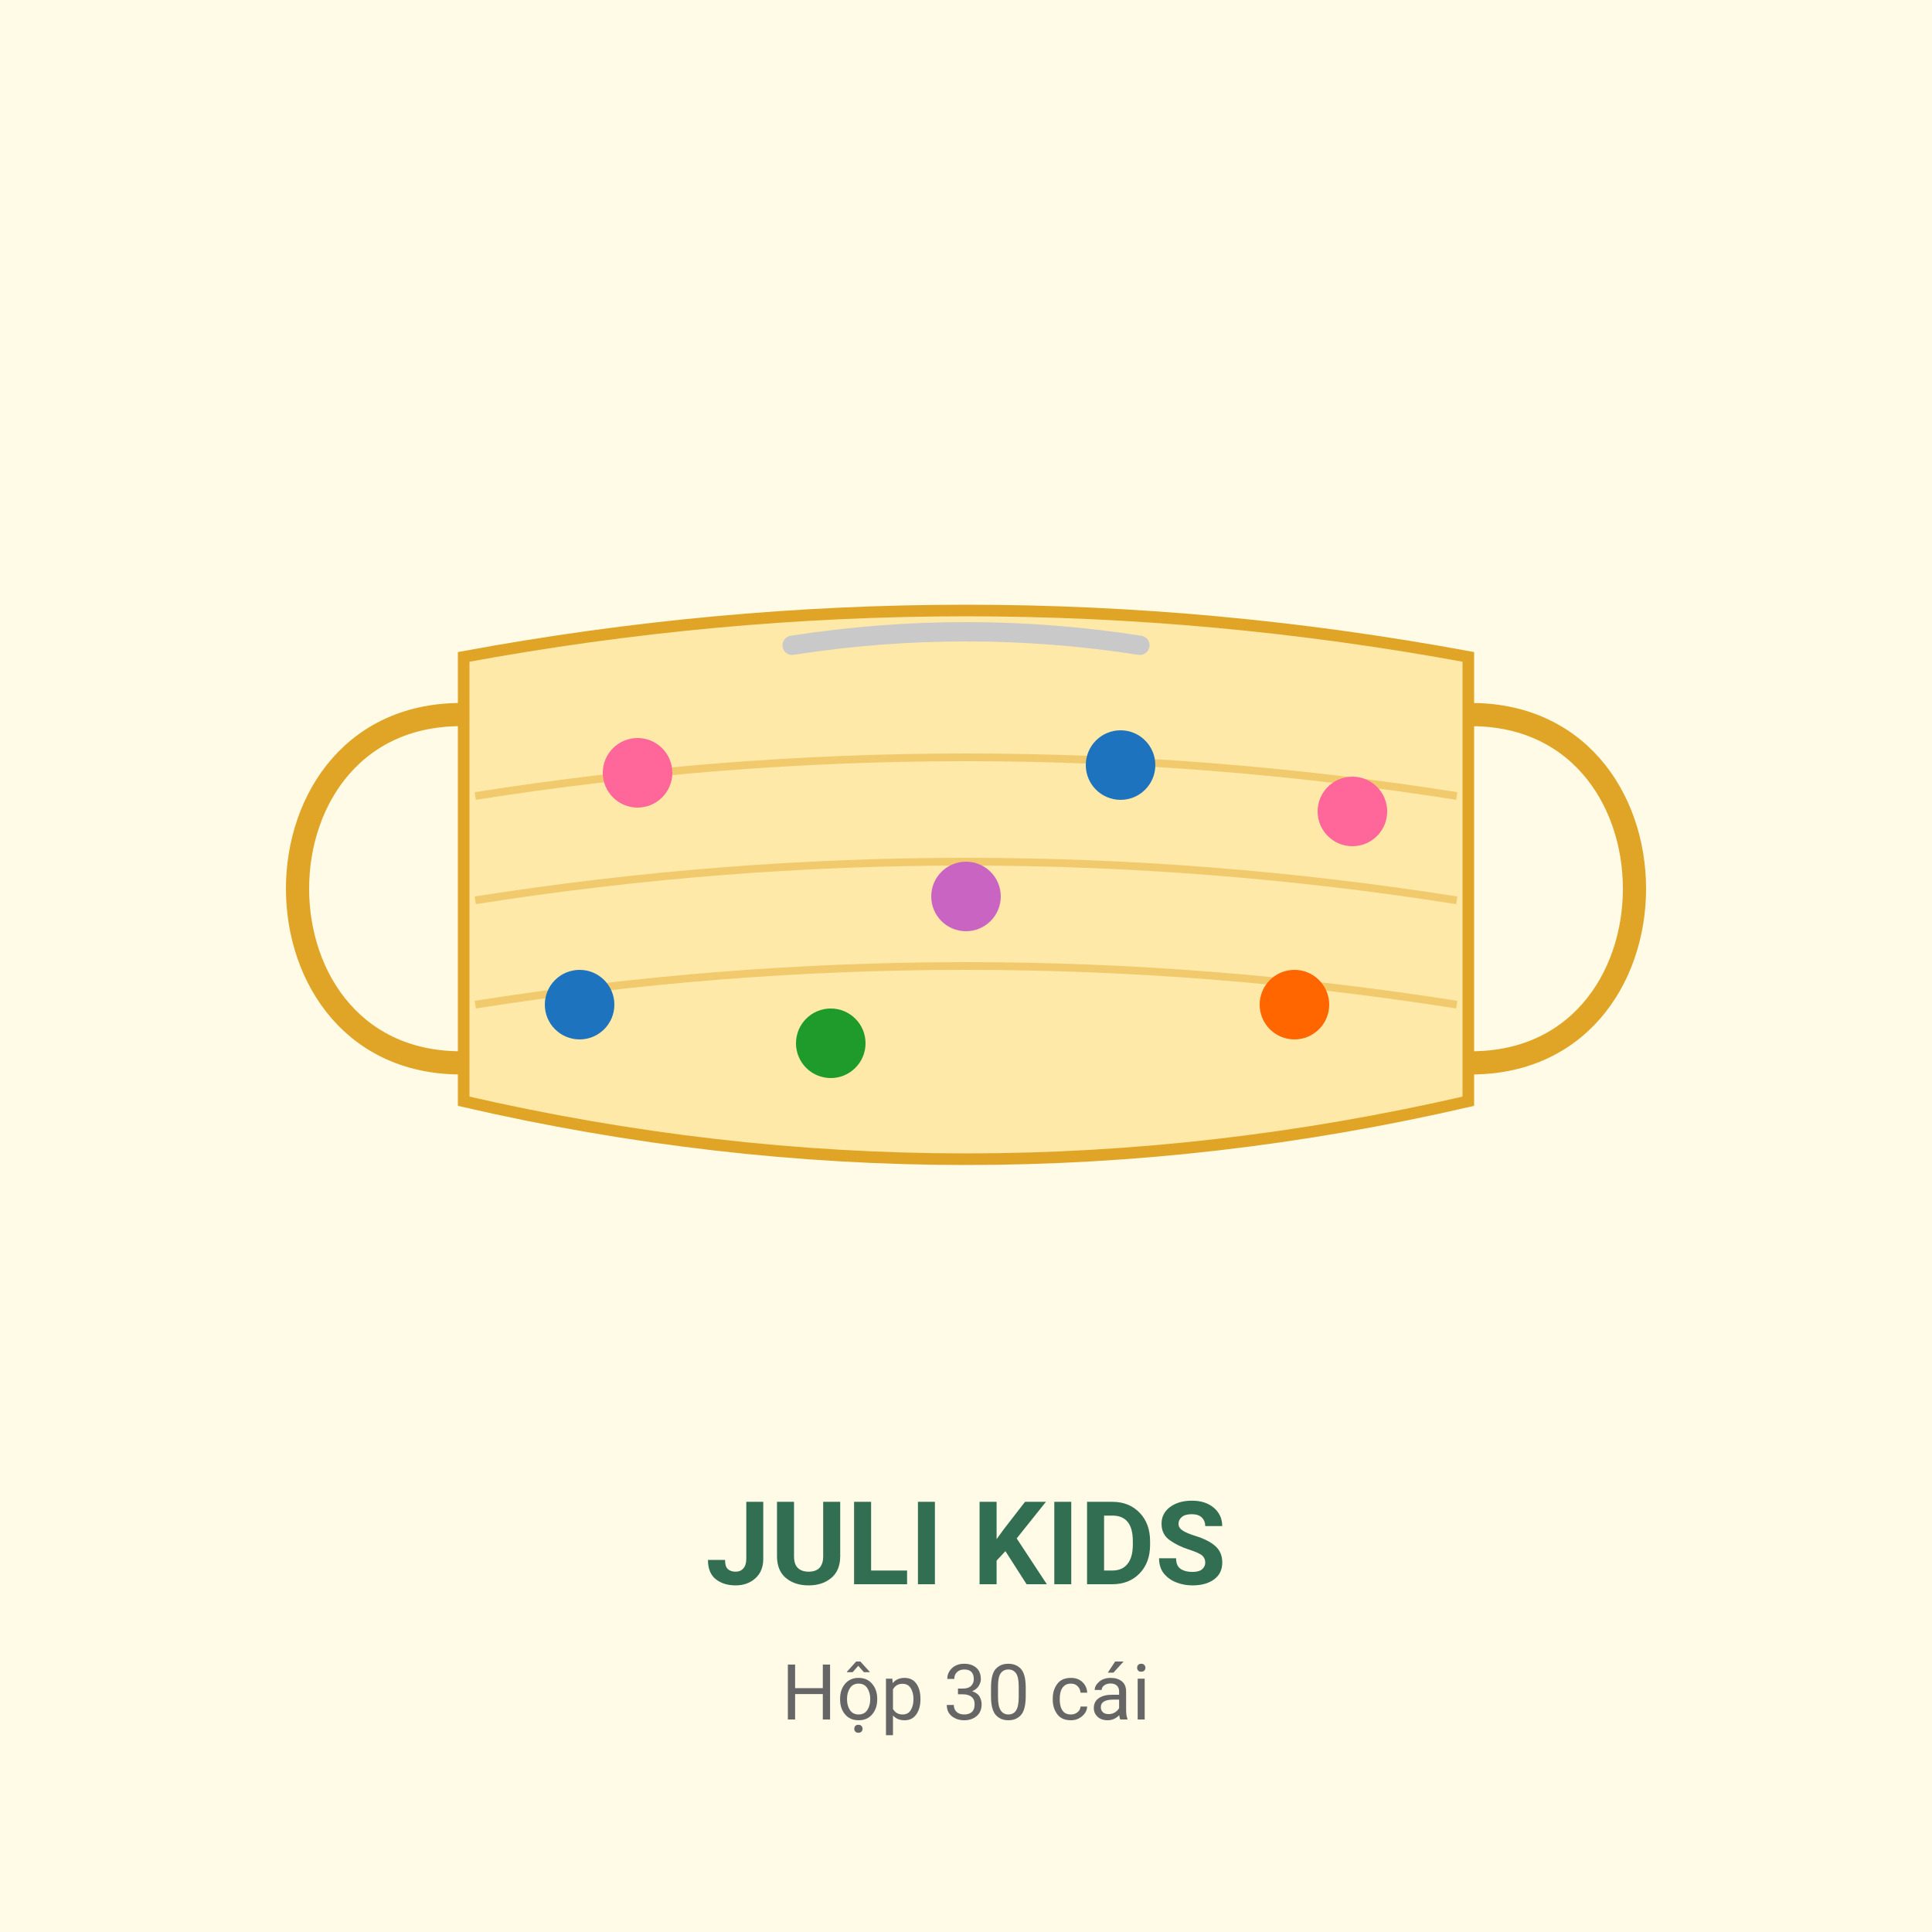
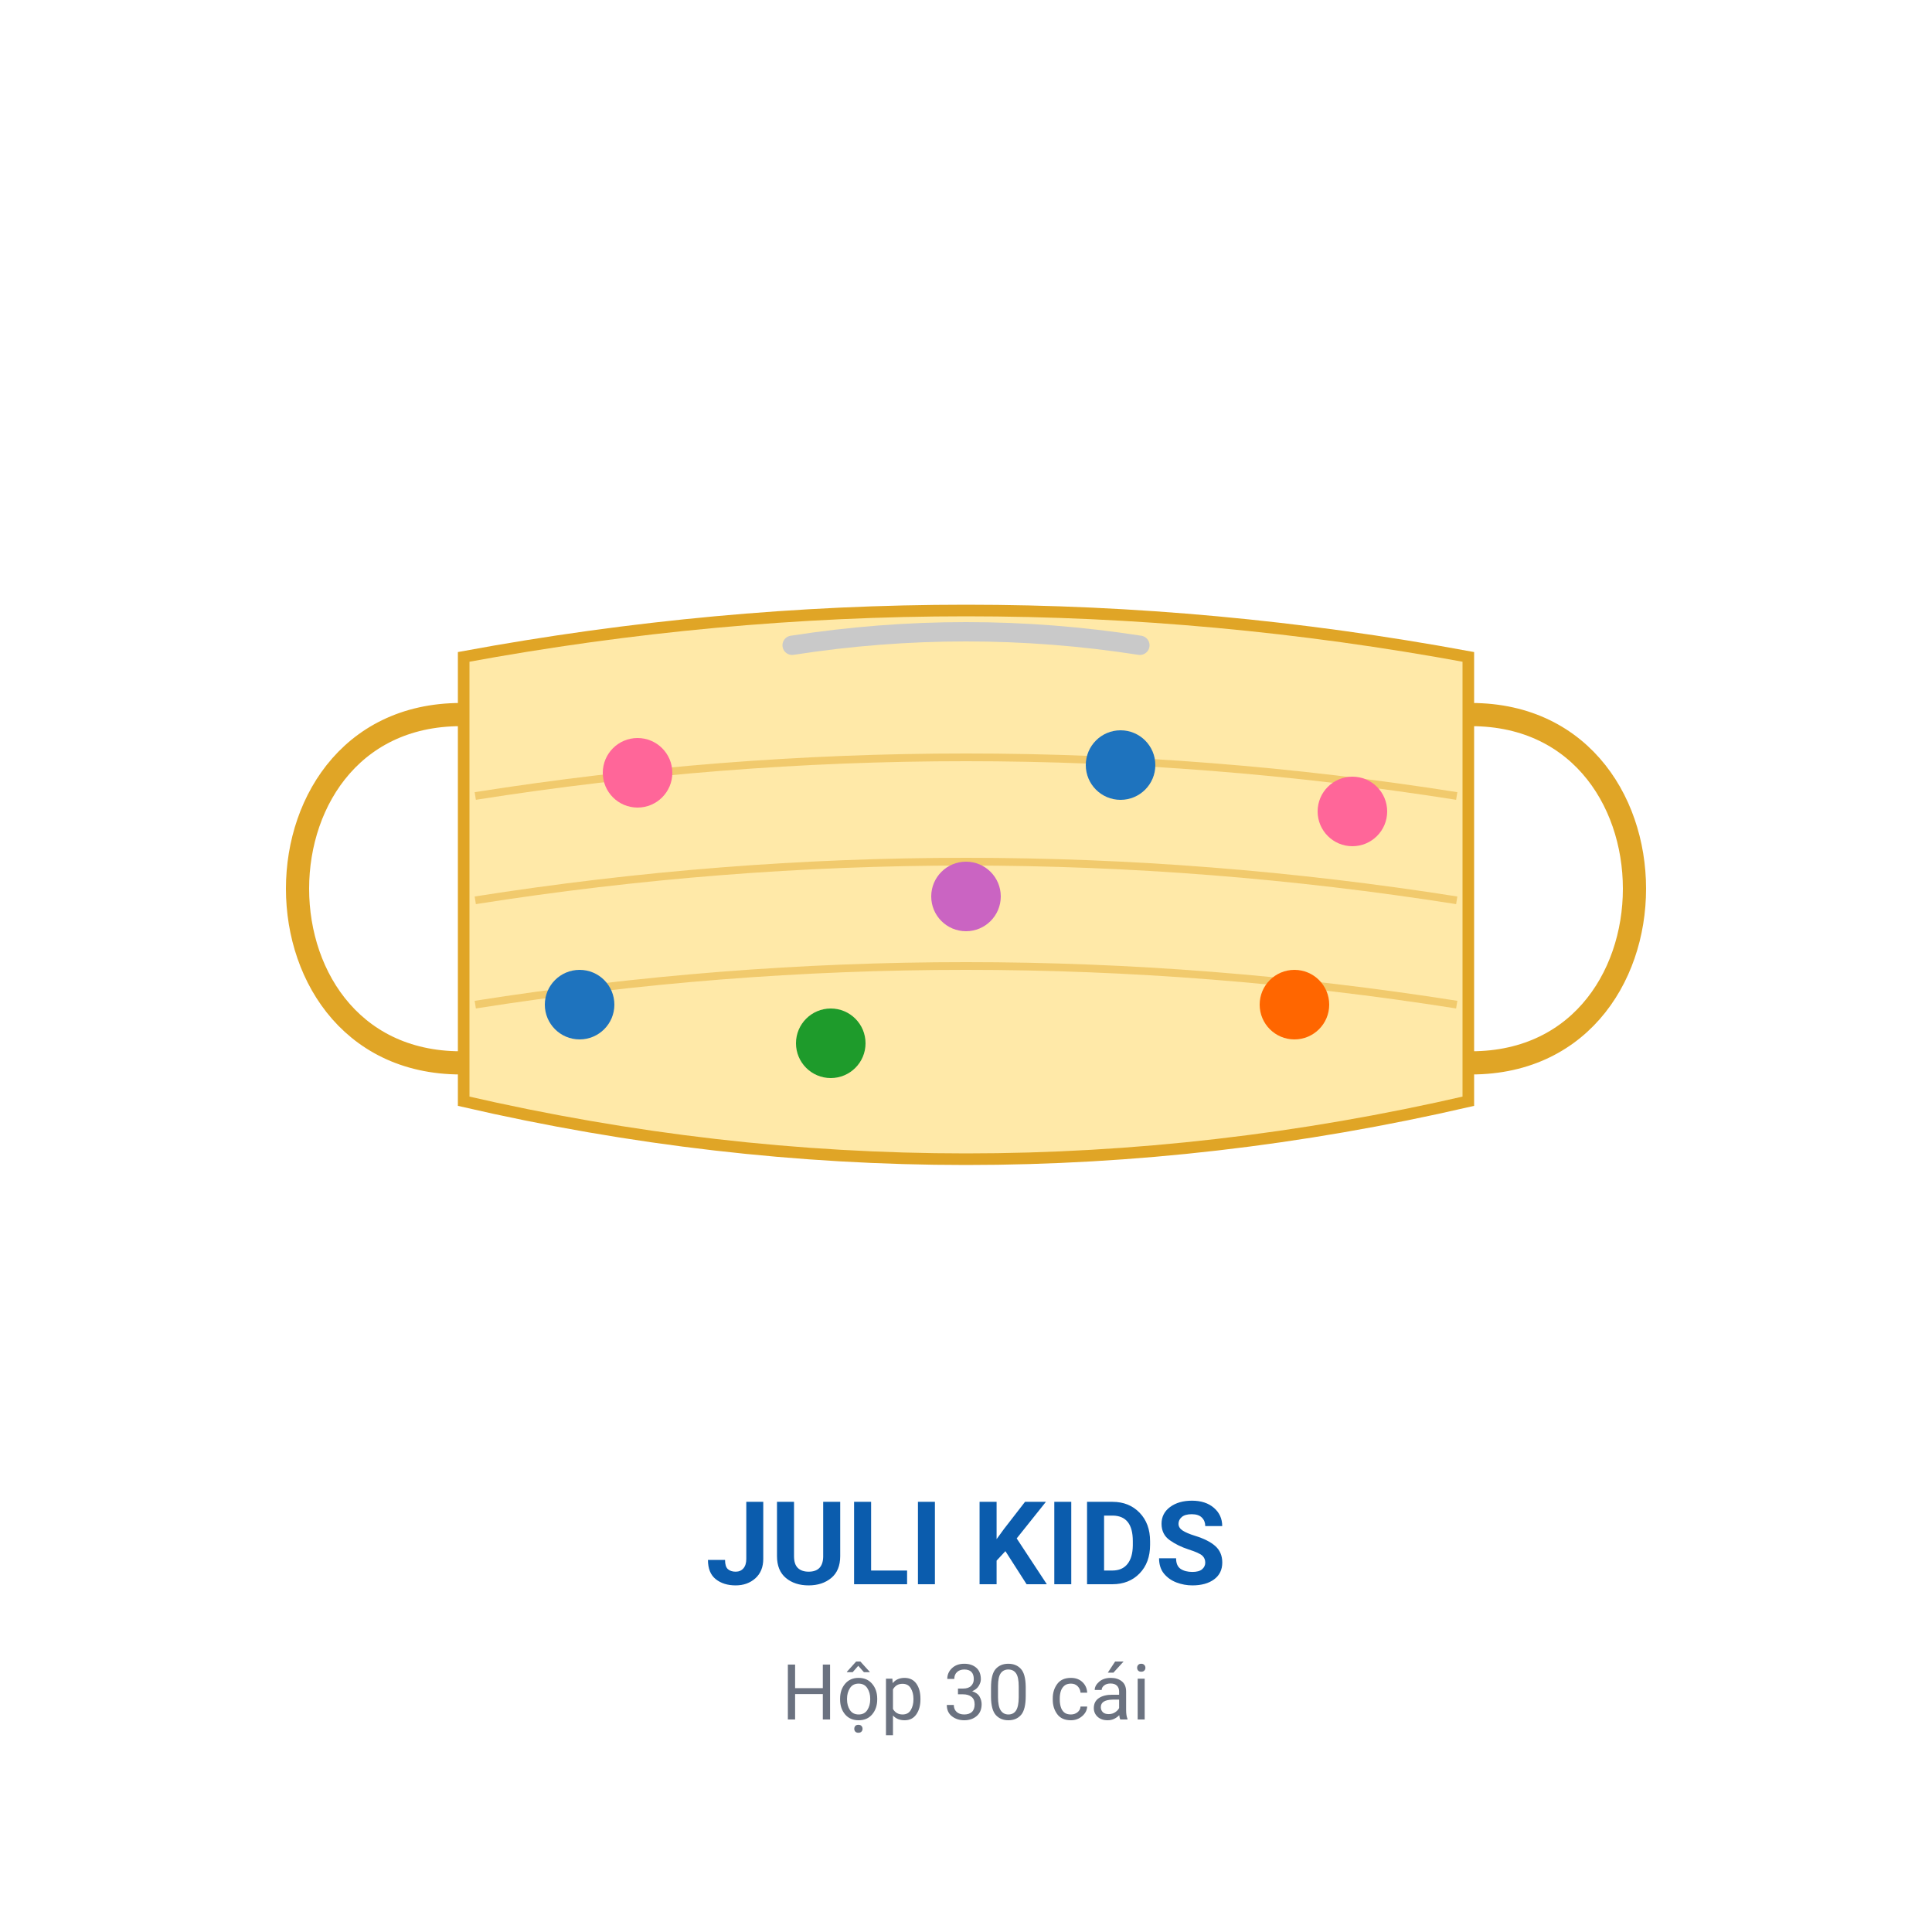
<svg xmlns="http://www.w3.org/2000/svg" viewBox="0 0 500 500" width="500" height="500">
-   <rect width="500" height="500" fill="#fffbe6" />
+   <rect width="500" height="500" fill="#ffffff" />
  <g transform="translate(0 -30)">
    <path d="M122 215 C62 212 62 308 122 305 M378 215 C438 212 438 308 378 305" fill="none" stroke="#e0a526" stroke-width="6" stroke-linecap="round" />
    <path d="M120 200 Q250 176 380 200 L380 315 Q250 345 120 315 Z" fill="#ffe9a8" stroke="#e0a526" stroke-width="3" />
    <path d="M123 236 Q250 216 377 236" stroke="#e0a526" stroke-opacity=".45" stroke-width="2" fill="none" />
    <path d="M123 263 Q250 243 377 263" stroke="#e0a526" stroke-opacity=".45" stroke-width="2" fill="none" />
    <path d="M123 290 Q250 270 377 290" stroke="#e0a526" stroke-opacity=".45" stroke-width="2" fill="none" />
    <path d="M205 197 Q250 190 295 197" stroke="#c9c9c9" stroke-width="5" fill="none" stroke-linecap="round" />
    <circle cx="165" cy="230" r="9" fill="#ff6699" />
    <circle cx="215" cy="300" r="9" fill="#1e9b2b" />
    <circle cx="290" cy="228" r="9" fill="#1e73be" />
    <circle cx="335" cy="290" r="9" fill="#ff6600" />
    <circle cx="250" cy="262" r="9" fill="#ca64c2" />
    <circle cx="150" cy="290" r="9" fill="#1e73be" />
    <circle cx="350" cy="240" r="9" fill="#ff6699" />
  </g>
-   <text x="250" y="410" text-anchor="middle" font-family="Roboto,Arial,sans-serif" font-size="30" font-weight="700" fill="#326e51">JULI KIDS</text>
-   <text x="250" y="445" text-anchor="middle" font-family="Roboto,Arial,sans-serif" font-size="20" fill="#666">Hộp 30 cái</text>
+   <text x="250" y="410" text-anchor="middle" font-family="Roboto,Arial,sans-serif" font-size="30" font-weight="700" fill="#0b5cad">JULI KIDS</text>
+   <text x="250" y="445" text-anchor="middle" font-family="Roboto,Arial,sans-serif" font-size="20" fill="#6b7280">Hộp 30 cái</text>
</svg>
